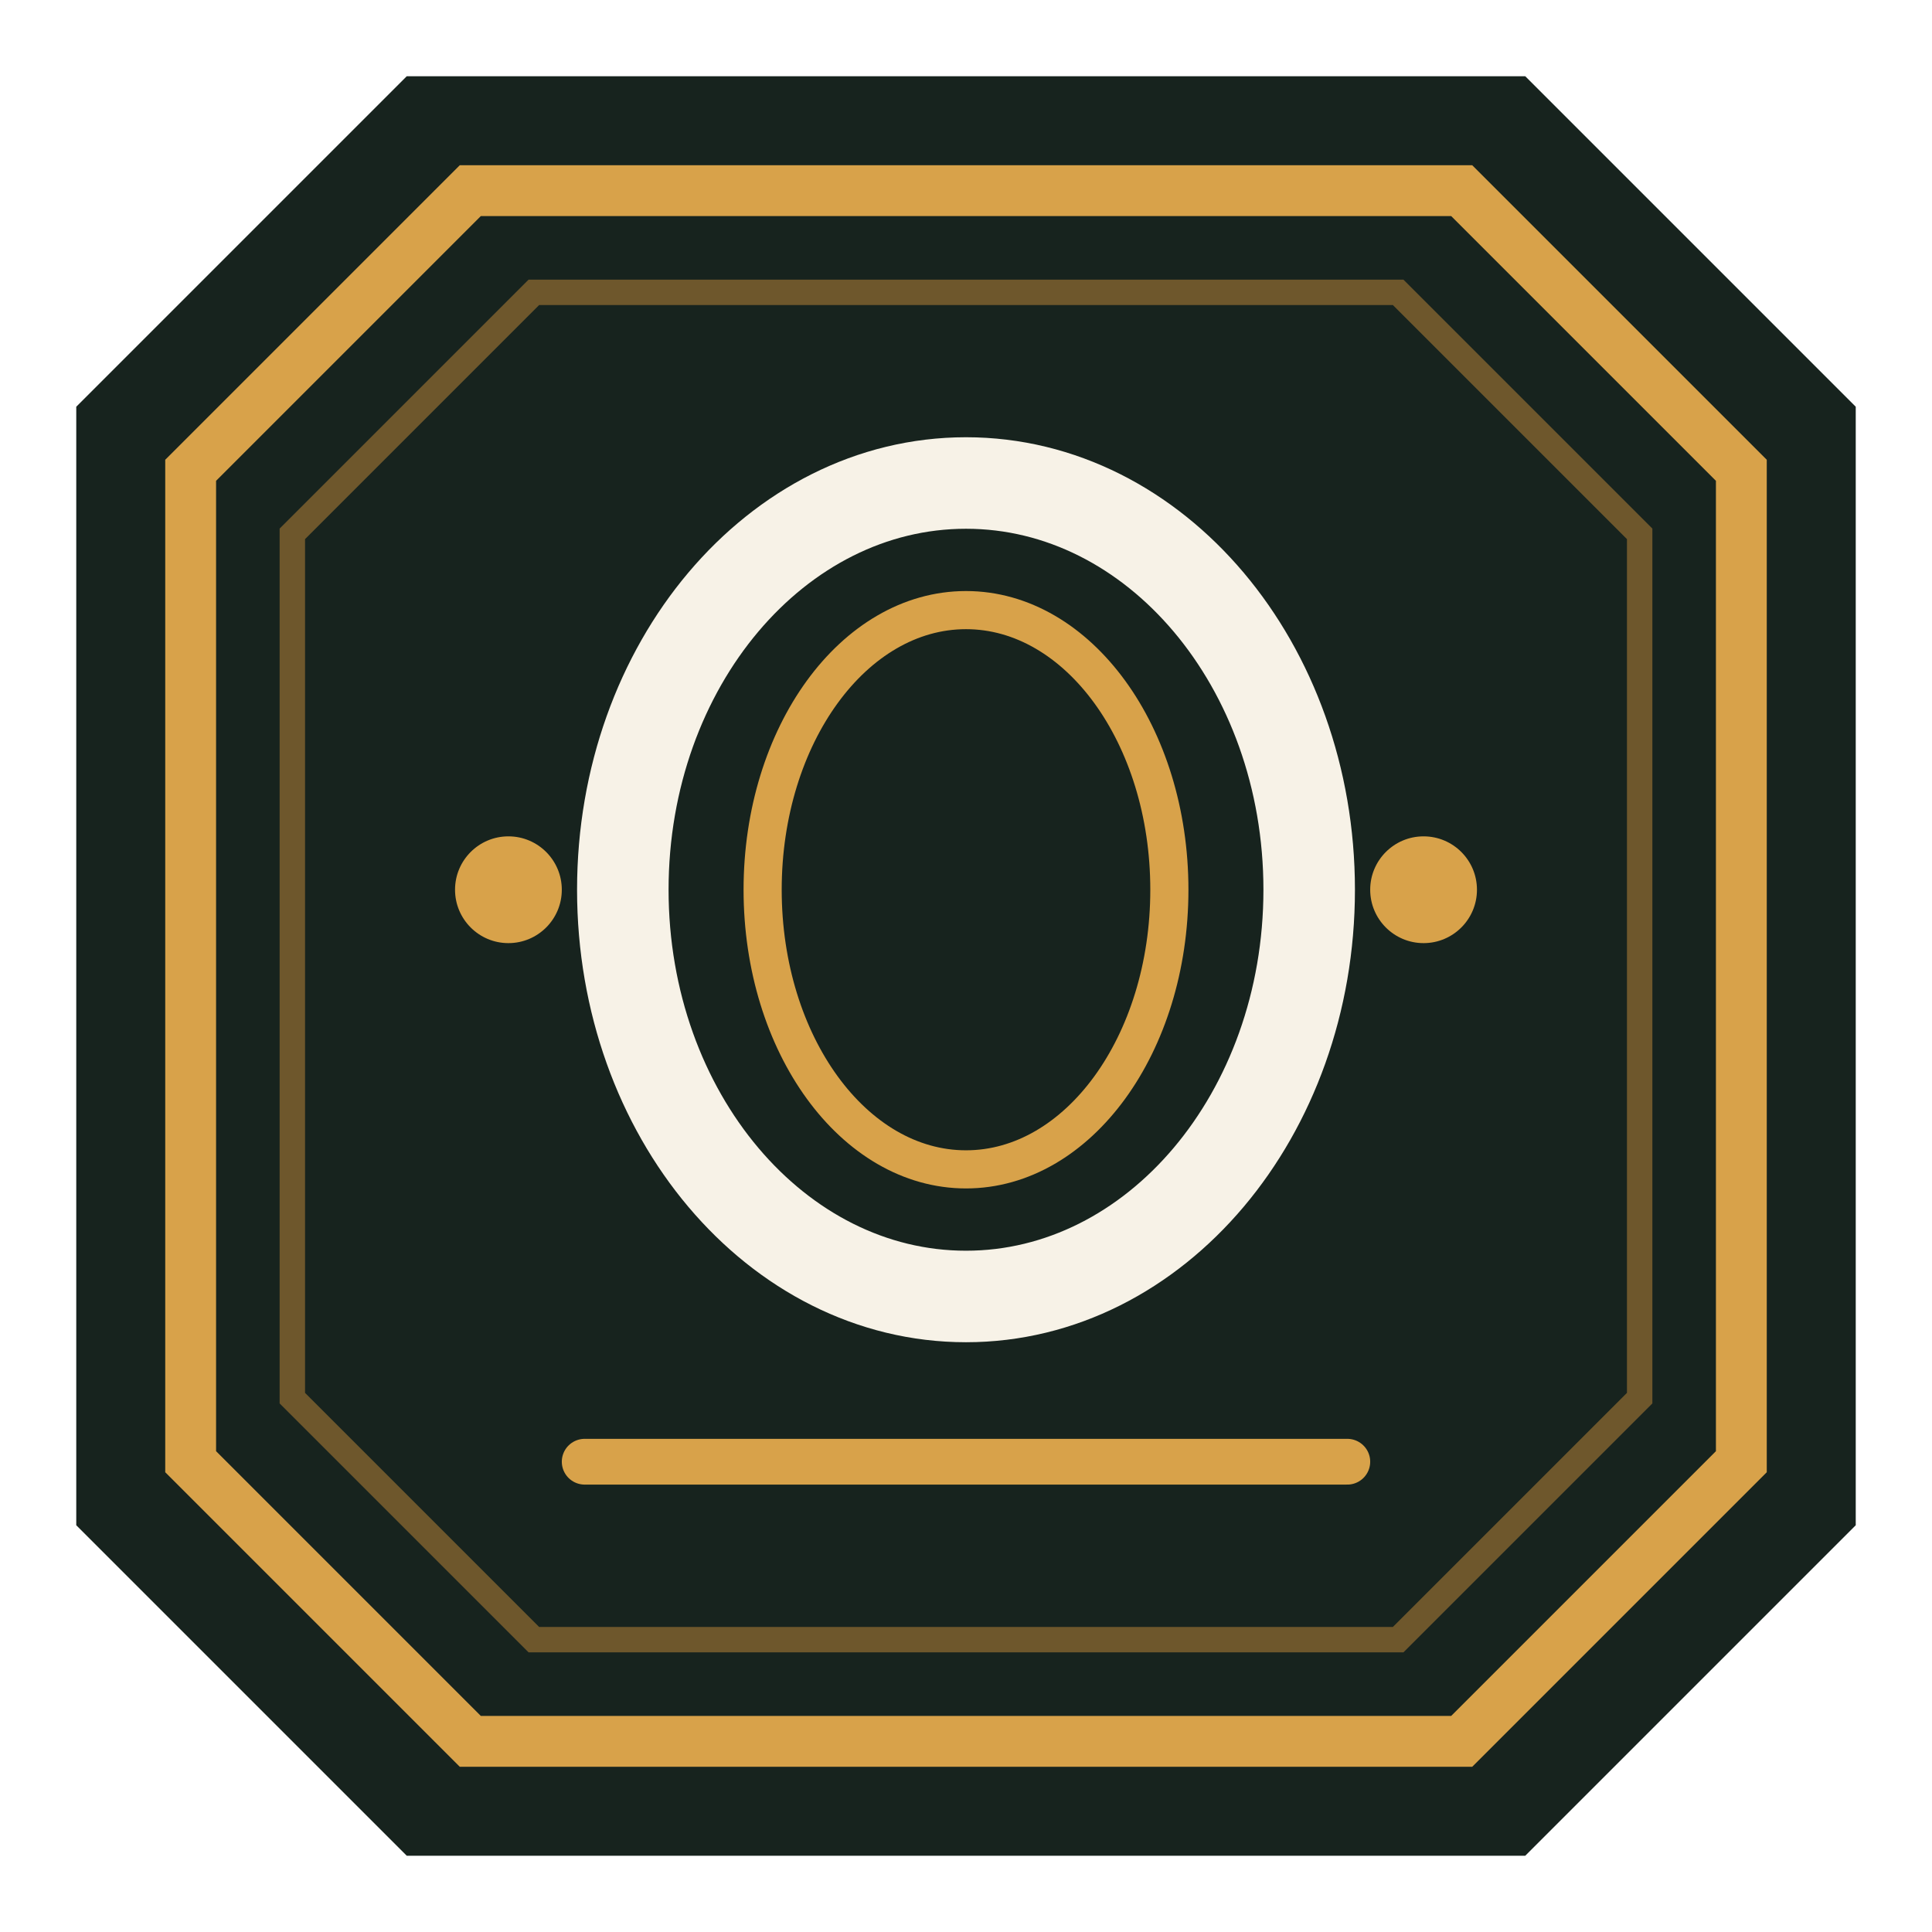
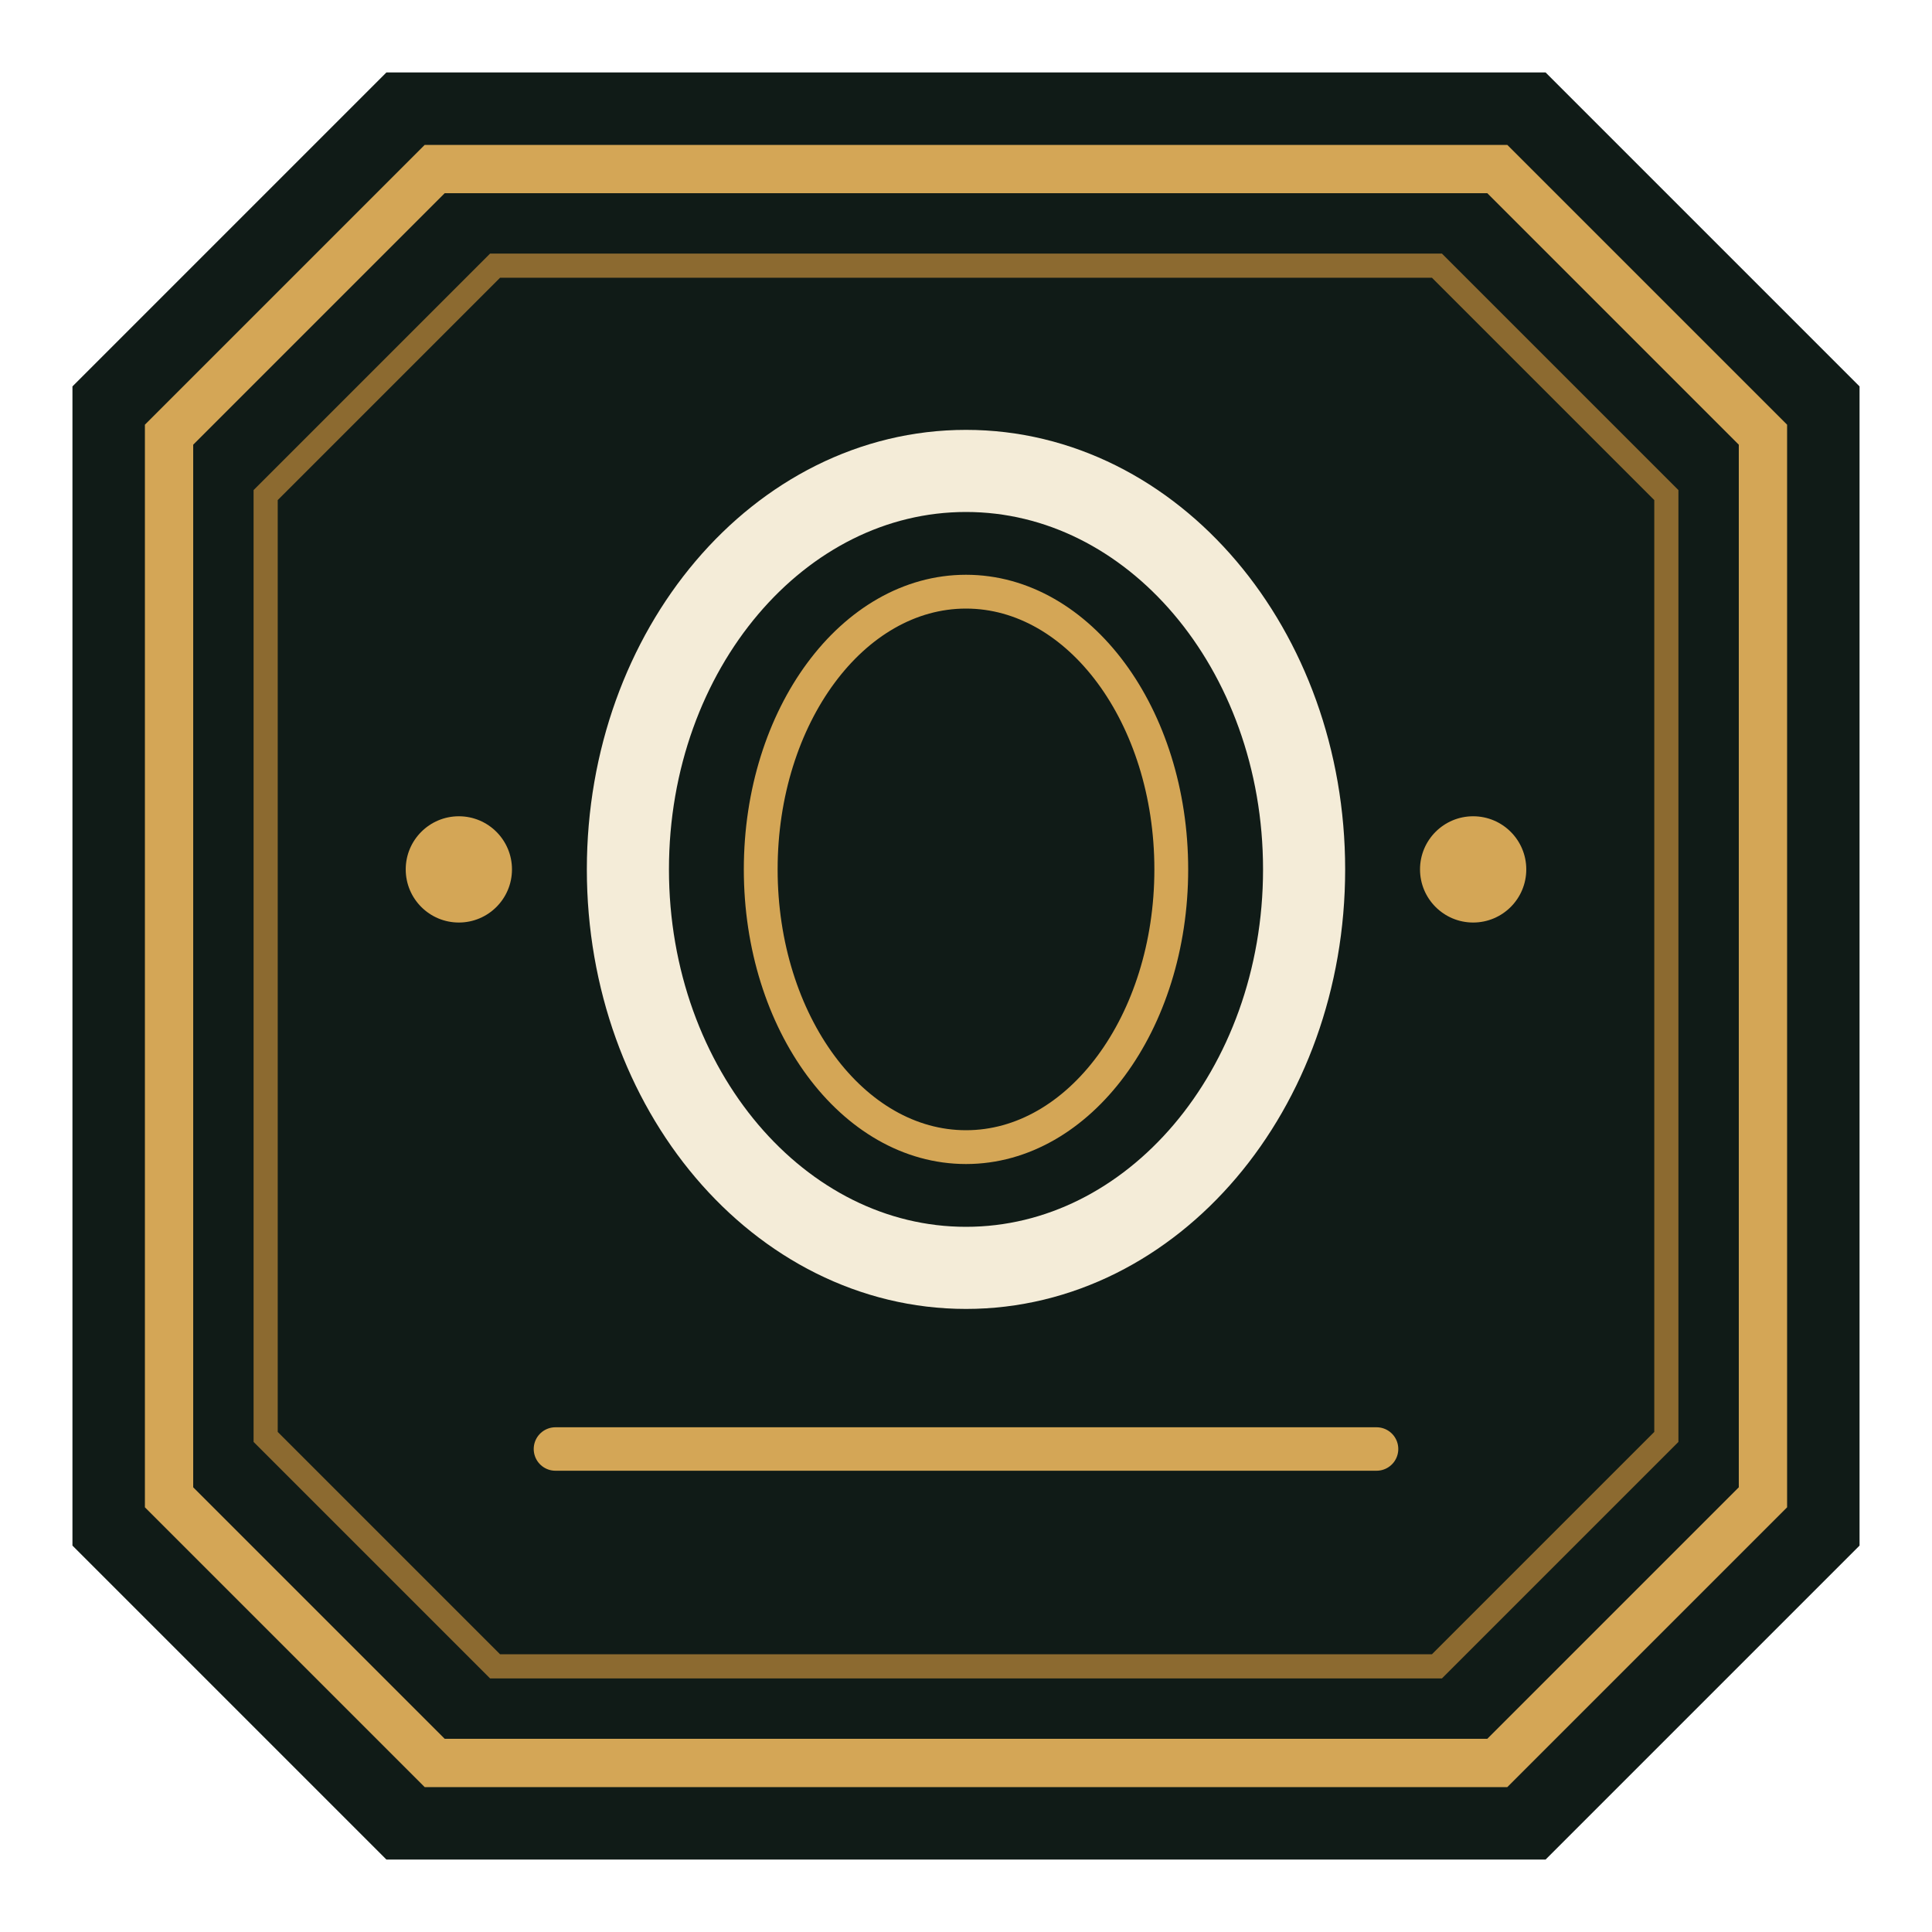
- <svg xmlns="http://www.w3.org/2000/svg" viewBox="0 0 76 76" role="img" aria-label="Osbournes 24 High Street Yarm pub crest">
-   <polygon points="16,3 60,3 73,16 73,60 60,73 16,73 3,60 3,16" fill="#17231E" />
-   <polygon points="18.5,7.5 57.5,7.5 68.5,18.5 68.5,57.5 57.5,68.5 18.5,68.5 7.5,57.5 7.5,18.5" fill="none" stroke="#D8A24A" stroke-width="2" />
-   <polygon points="21,11.5 55,11.5 64.5,21 64.5,55 55,64.5 21,64.5 11.5,55 11.5,21" fill="none" stroke="#6E572C" stroke-width="1" />
-   <ellipse cx="38" cy="35" rx="13.5" ry="16" fill="none" stroke="#F7F2E7" stroke-width="3.6" />
-   <ellipse cx="38" cy="35" rx="8" ry="11" fill="none" stroke="#D8A24A" stroke-width="1.5" />
-   <circle cx="20" cy="35" r="2.1" fill="#D8A24A" />
-   <circle cx="56" cy="35" r="2.1" fill="#D8A24A" />
-   <line x1="23" y1="57.5" x2="53" y2="57.5" stroke="#D8A24A" stroke-width="1.8" stroke-linecap="round" />
+ <svg xmlns="http://www.w3.org/2000/svg" viewBox="0 0 80 80" role="img" aria-label="Osbournes No. 24 Yarm High Street Tavern Crest">
+   <polygon points="16,3 64,3 77,16 77,64 64,77 16,77 3,64 3,16" fill="#101B17" />
+   <polygon points="18,7 62,7 73,18 73,62 62,73 18,73 7,62 7,18" fill="none" stroke="#D4A656" stroke-width="2" />
+   <polygon points="20.5,11 59.5,11 69,20.5 69,59.5 59.5,69 20.5,69 11,59.5 11,20.5" fill="none" stroke="#8C6A30" stroke-width="1" />
+   <ellipse cx="40" cy="36" rx="14" ry="16.5" fill="none" stroke="#F4ECD8" stroke-width="3.4" />
+   <ellipse cx="40" cy="36" rx="8.5" ry="11.5" fill="none" stroke="#D4A656" stroke-width="1.4" />
+   <circle cx="19" cy="36" r="2.2" fill="#D4A656" />
+   <circle cx="61" cy="36" r="2.2" fill="#D4A656" />
+   <line x1="23" y1="60" x2="57" y2="60" stroke="#D4A656" stroke-width="1.8" stroke-linecap="round" />
</svg>
